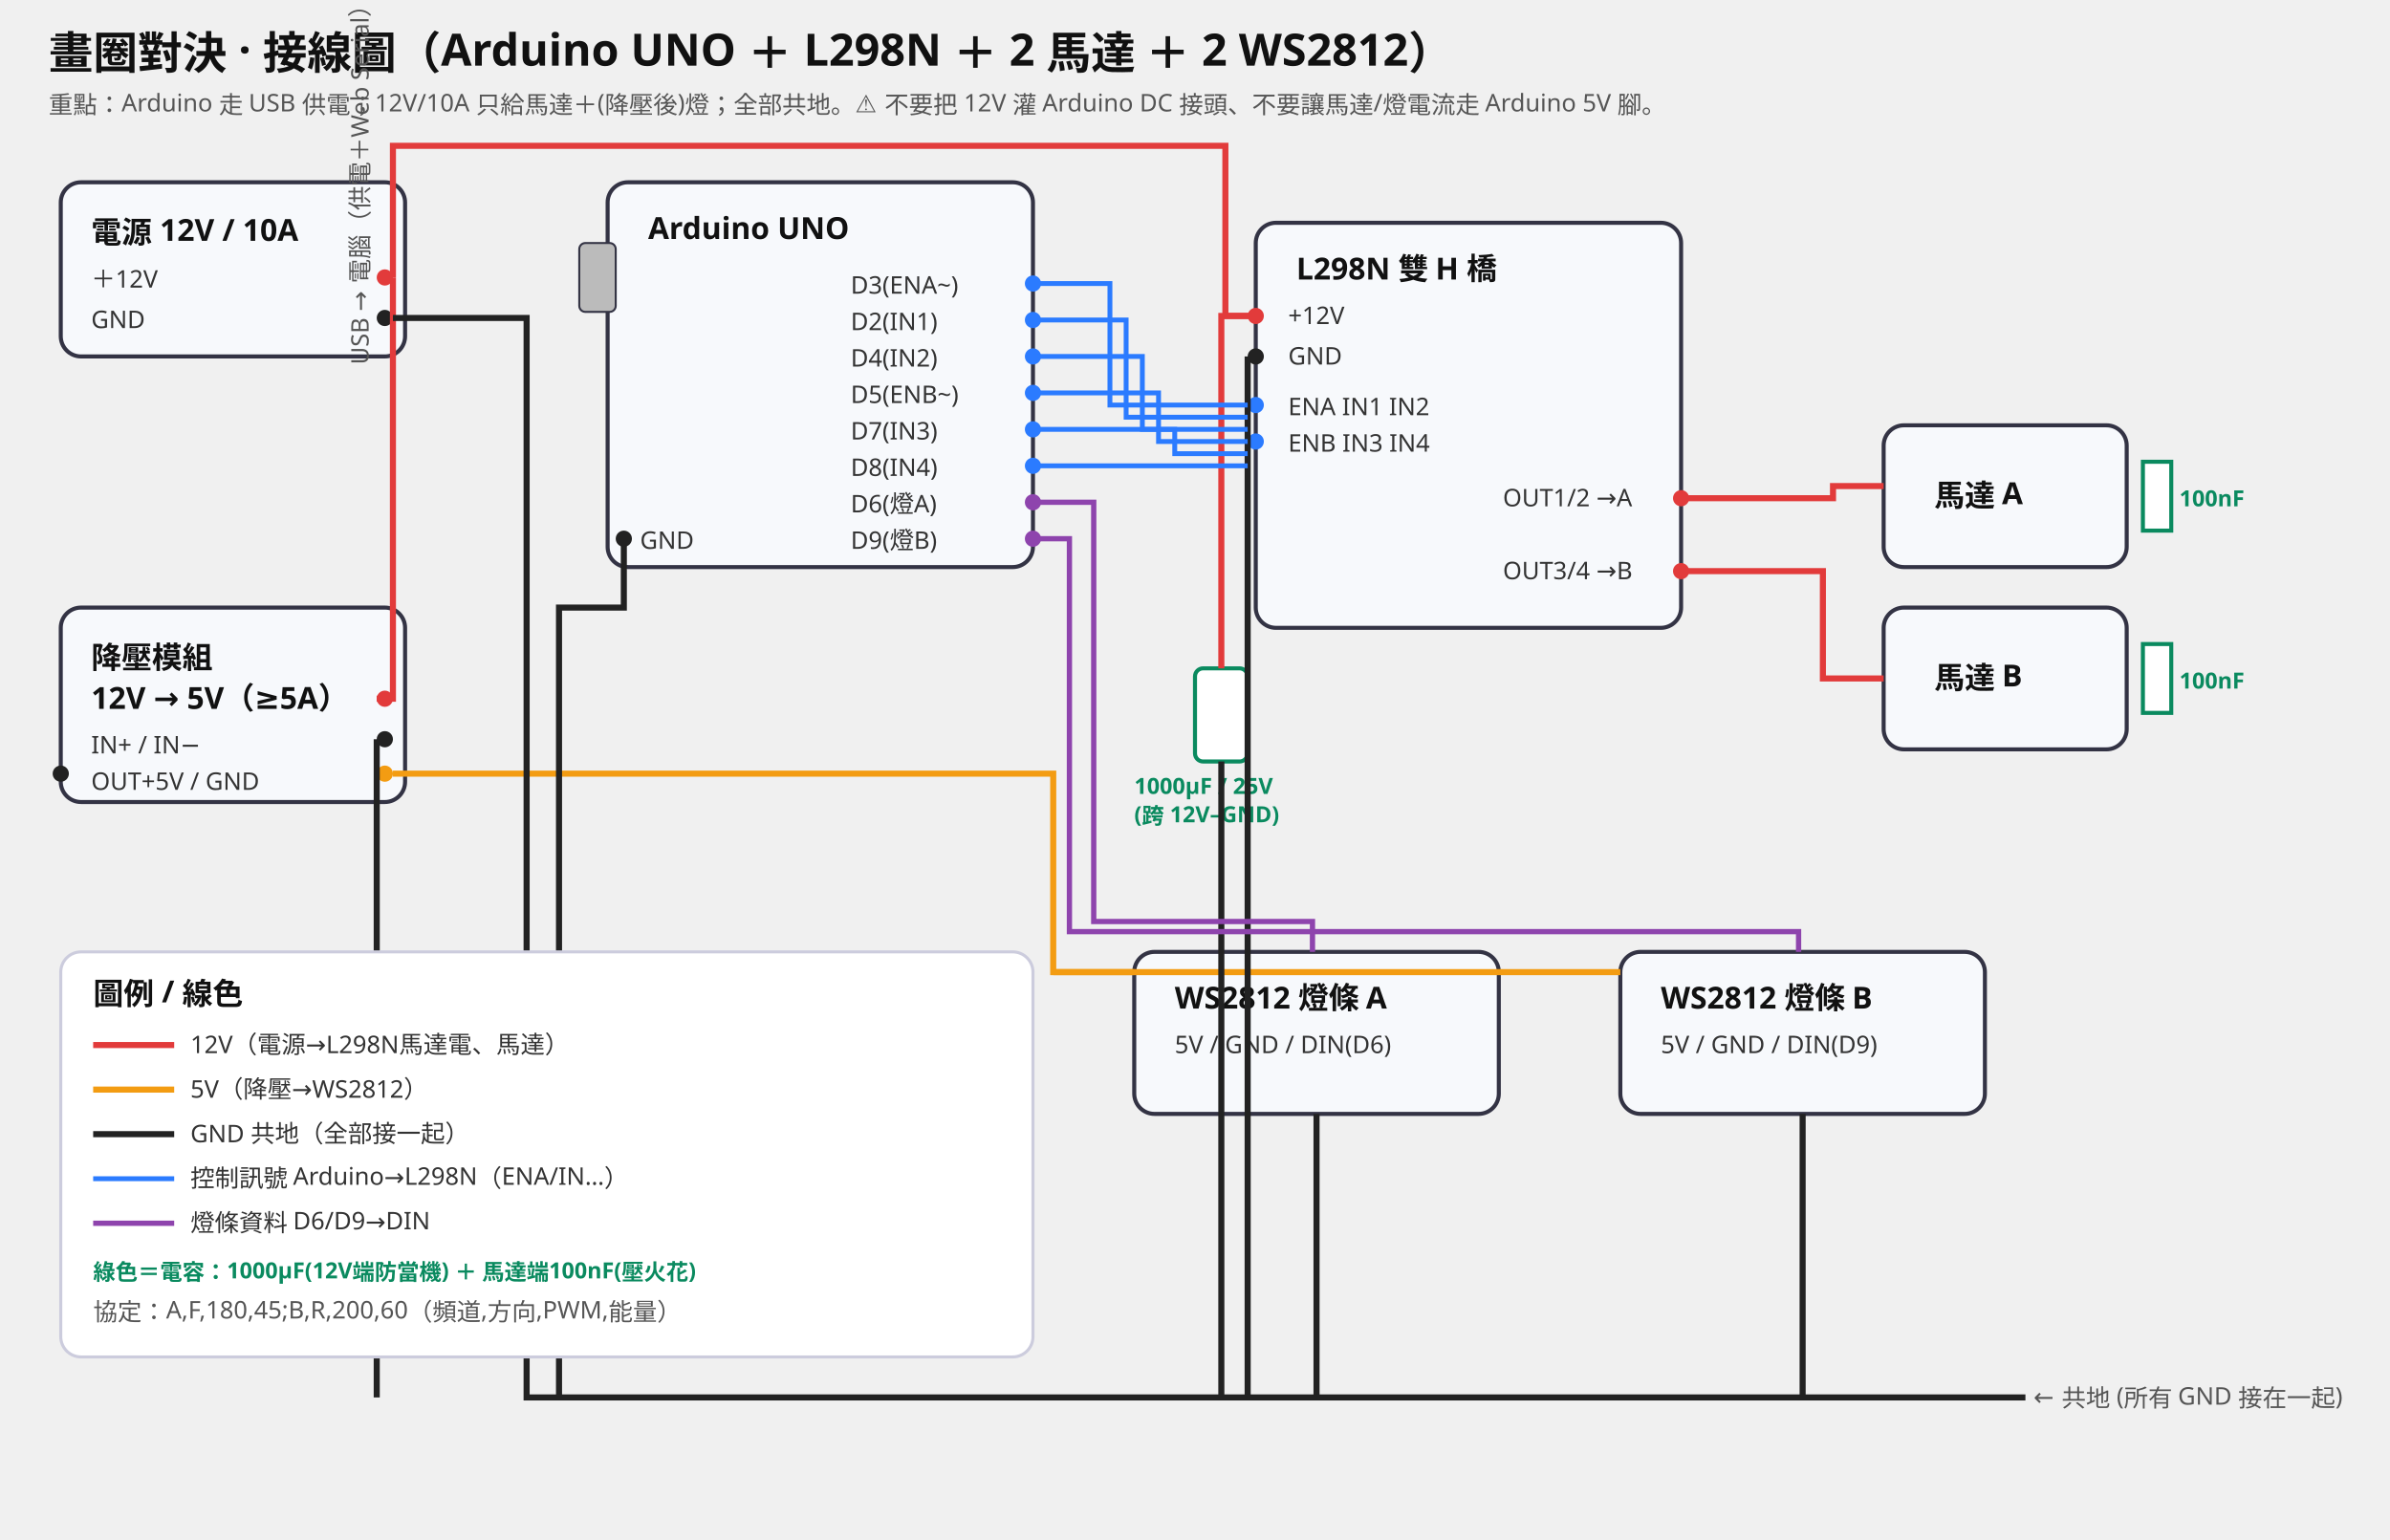
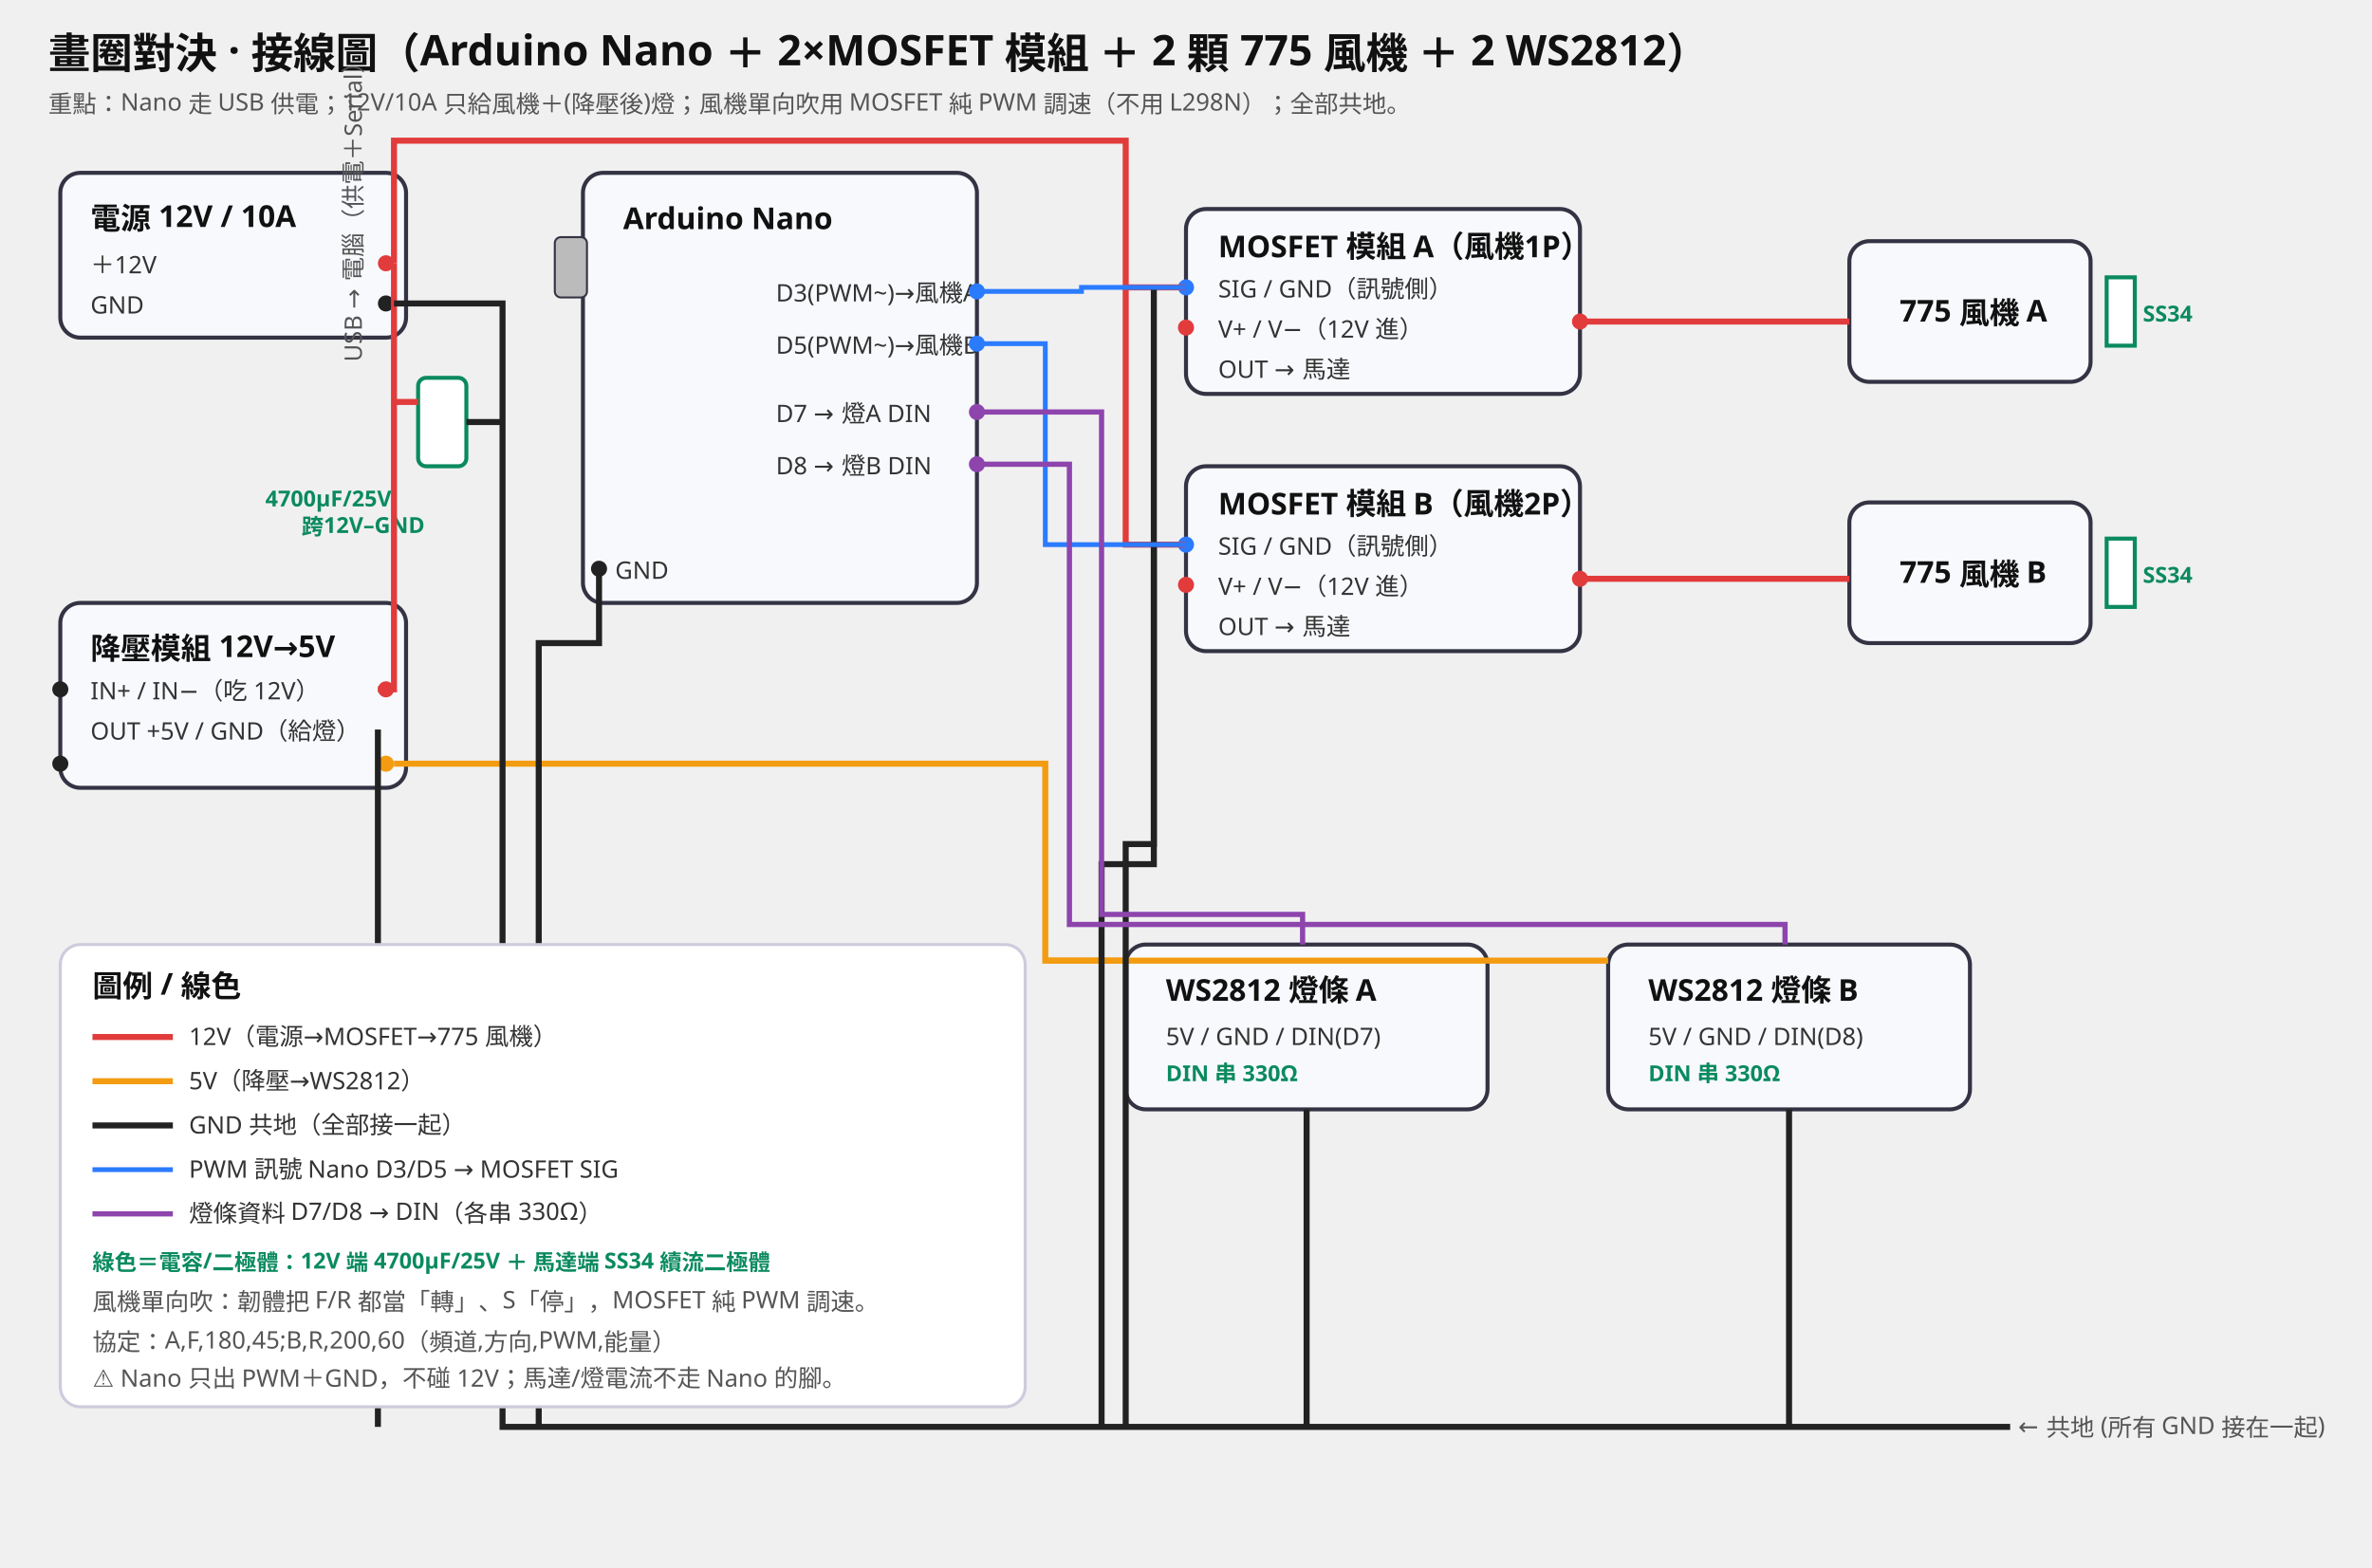
- <svg xmlns="http://www.w3.org/2000/svg" width="1180" height="760" viewBox="0 0 1180 760" font-family="system-ui,'Microsoft JhengHei',sans-serif">
+ <svg xmlns="http://www.w3.org/2000/svg" width="1180" height="780" viewBox="0 0 1180 780" font-family="system-ui,'Microsoft JhengHei',sans-serif">
  <defs>
    <marker id="arw" markerWidth="9" markerHeight="9" refX="7" refY="4.5" orient="auto">
      <path d="M0,0 L9,4.5 L0,9 Z" fill="#333" />
    </marker>
    <style>
      .box{fill:#f7f9fc;stroke:#334;stroke-width:2;rx:10}
      .lbl{font-size:15px;fill:#111;font-weight:700}
      .pin{font-size:12px;fill:#333}
      .note{font-size:12px;fill:#555}
      .w12{stroke:#e23b3b;stroke-width:3;fill:none}   /* 12V 紅 */
      .w5{stroke:#f39c12;stroke-width:3;fill:none}     /* 5V 橘 */
      .wg{stroke:#222;stroke-width:3;fill:none}        /* GND 黑 */
-       .ws{stroke:#2b7bff;stroke-width:2.4;fill:none}   /* 訊號 藍 */
+       .ws{stroke:#2b7bff;stroke-width:2.4;fill:none}   /* PWM 訊號 藍 */
      .wd{stroke:#8e44ad;stroke-width:2.6;fill:none}   /* 燈資料 紫 */
      .cap{fill:#fff;stroke:#0a8a5f;stroke-width:2}
      .capT{font-size:11px;fill:#0a8a5f;font-weight:700}
    </style>
  </defs>
-   <text x="24" y="34" font-size="22" font-weight="800" fill="#111">畫圈對決 · 接線圖（Arduino UNO ＋ L298N ＋ 2 馬達 ＋ 2 WS2812）</text>
-   <text x="24" y="56" class="note">重點：Arduino 走 USB 供電；12V/10A 只給馬達＋(降壓後)燈；全部共地。⚠ 不要把 12V 灌 Arduino DC 接頭、不要讓馬達/燈電流走 Arduino 5V 腳。</text>
-   <rect x="30" y="90" width="170" height="86" rx="10" class="box" />
-   <text x="45" y="120" class="lbl">電源 12V / 10A</text>
-   <text x="45" y="142" class="pin">＋12V</text>
-   <circle cx="190" cy="137" r="4" fill="#e23b3b" />
-   <text x="45" y="162" class="pin">GND</text>
-   <circle cx="190" cy="157" r="4" fill="#222" />
-   <rect x="30" y="300" width="170" height="96" rx="10" class="box" />
-   <text x="45" y="330" class="lbl">降壓模組</text>
-   <text x="45" y="350" class="lbl">12V → 5V（≥5A）</text>
-   <text x="45" y="372" class="pin">IN+ / IN−</text>
-   <text x="45" y="390" class="pin">OUT+5V / GND</text>
-   <circle cx="190" cy="345" r="4" fill="#e23b3b" />
-   <circle cx="190" cy="365" r="4" fill="#222" />
-   <circle cx="190" cy="382" r="4" fill="#f39c12" />
-   <circle cx="30" cy="382" r="4" fill="#222" />
-   <rect x="300" y="90" width="210" height="190" rx="10" class="box" />
-   <text x="320" y="118" class="lbl">Arduino UNO</text>
-   <rect x="286" y="120" width="18" height="34" rx="3" fill="#bbb" stroke="#334" />
-   <text x="250" y="112" class="note" transform="rotate(-90 250,180)">USB → 電腦（供電＋Web Serial）</text>
-   <text x="420" y="145" class="pin">D3(ENA~)</text>
-   <circle cx="510" cy="140" r="4" fill="#2b7bff" />
-   <text x="420" y="163" class="pin">D2(IN1)</text>
-   <circle cx="510" cy="158" r="4" fill="#2b7bff" />
-   <text x="420" y="181" class="pin">D4(IN2)</text>
-   <circle cx="510" cy="176" r="4" fill="#2b7bff" />
-   <text x="420" y="199" class="pin">D5(ENB~)</text>
-   <circle cx="510" cy="194" r="4" fill="#2b7bff" />
-   <text x="420" y="217" class="pin">D7(IN3)</text>
-   <circle cx="510" cy="212" r="4" fill="#2b7bff" />
-   <text x="420" y="235" class="pin">D8(IN4)</text>
-   <circle cx="510" cy="230" r="4" fill="#2b7bff" />
-   <text x="420" y="253" class="pin">D6(燈A)</text>
-   <circle cx="510" cy="248" r="4" fill="#8e44ad" />
-   <text x="420" y="271" class="pin">D9(燈B)</text>
-   <circle cx="510" cy="266" r="4" fill="#8e44ad" />
-   <text x="316" y="271" class="pin">GND</text>
-   <circle cx="308" cy="266" r="4" fill="#222" />
-   <rect x="620" y="110" width="210" height="200" rx="10" class="box" />
-   <text x="640" y="138" class="lbl">L298N 雙 H 橋</text>
-   <text x="636" y="160" class="pin">+12V</text>
-   <circle cx="620" cy="156" r="4" fill="#e23b3b" />
-   <text x="636" y="180" class="pin">GND</text>
-   <circle cx="620" cy="176" r="4" fill="#222" />
-   <text x="636" y="205" class="pin">ENA IN1 IN2</text>
-   <text x="636" y="223" class="pin">ENB IN3 IN4</text>
-   <circle cx="620" cy="200" r="4" fill="#2b7bff" />
-   <circle cx="620" cy="218" r="4" fill="#2b7bff" />
-   <text x="742" y="250" class="pin">OUT1/2 →A</text>
-   <circle cx="830" cy="246" r="4" fill="#e23b3b" />
-   <text x="742" y="286" class="pin">OUT3/4 →B</text>
-   <circle cx="830" cy="282" r="4" fill="#e23b3b" />
-   <rect x="930" y="210" width="120" height="70" rx="10" class="box" />
-   <text x="955" y="250" class="lbl">馬達 A</text>
-   <rect x="930" y="300" width="120" height="70" rx="10" class="box" />
-   <text x="955" y="340" class="lbl">馬達 B</text>
-   <rect x="1058" y="228" width="14" height="34" class="cap" />
-   <text x="1076" y="250" class="capT">100nF</text>
-   <rect x="1058" y="318" width="14" height="34" class="cap" />
-   <text x="1076" y="340" class="capT">100nF</text>
-   <rect x="560" y="470" width="180" height="80" rx="10" class="box" />
+   <text x="24" y="34" font-size="21" font-weight="800" fill="#111">畫圈對決 · 接線圖（Arduino Nano ＋ 2×MOSFET 模組 ＋ 2 顆 775 風機 ＋ 2 WS2812）</text>
+   <text x="24" y="56" class="note">重點：Nano 走 USB 供電；12V/10A 只給風機＋(降壓後)燈；風機單向吹用 MOSFET 純 PWM 調速（不用 L298N）；全部共地。</text>
+   <rect x="30" y="86" width="172" height="82" rx="10" class="box" />
+   <text x="45" y="114" class="lbl">電源 12V / 10A</text>
+   <text x="45" y="136" class="pin">＋12V</text>
+   <circle cx="192" cy="131" r="4" fill="#e23b3b" />
+   <text x="45" y="156" class="pin">GND</text>
+   <circle cx="192" cy="151" r="4" fill="#222" />
+   <rect x="30" y="300" width="172" height="92" rx="10" class="box" />
+   <text x="45" y="328" class="lbl">降壓模組 12V→5V</text>
+   <text x="45" y="348" class="pin">IN+ / IN−（吃 12V）</text>
+   <text x="45" y="368" class="pin">OUT +5V / GND（給燈）</text>
+   <circle cx="192" cy="343" r="4" fill="#e23b3b" />
+   <circle cx="30" cy="343" r="4" fill="#222" />
+   <circle cx="192" cy="380" r="4" fill="#f39c12" />
+   <circle cx="30" cy="380" r="4" fill="#222" />
+   <rect x="290" y="86" width="196" height="214" rx="10" class="box" />
+   <text x="310" y="114" class="lbl">Arduino Nano</text>
+   <rect x="276" y="118" width="16" height="30" rx="3" fill="#bbb" stroke="#334" />
+   <text x="250" y="110" class="note" transform="rotate(-90 250,180)">USB → 電腦（供電＋Serial）</text>
+   <text x="386" y="150" class="pin">D3(PWM~)→風機A</text>
+   <circle cx="486" cy="145" r="4" fill="#2b7bff" />
+   <text x="386" y="176" class="pin">D5(PWM~)→風機B</text>
+   <circle cx="486" cy="171" r="4" fill="#2b7bff" />
+   <text x="386" y="210" class="pin">D7 → 燈A DIN</text>
+   <circle cx="486" cy="205" r="4" fill="#8e44ad" />
+   <text x="386" y="236" class="pin">D8 → 燈B DIN</text>
+   <circle cx="486" cy="231" r="4" fill="#8e44ad" />
+   <text x="306" y="288" class="pin">GND</text>
+   <circle cx="298" cy="283" r="4" fill="#222" />
+   <rect x="590" y="104" width="196" height="92" rx="10" class="box" />
+   <text x="606" y="128" class="lbl">MOSFET 模組 A（風機1P）</text>
+   <text x="606" y="148" class="pin">SIG / GND（訊號側）</text>
+   <circle cx="590" cy="143" r="4" fill="#2b7bff" />
+   <text x="606" y="168" class="pin">V+ / V−（12V 進）</text>
+   <circle cx="590" cy="163" r="4" fill="#e23b3b" />
+   <text x="606" y="188" class="pin">OUT → 馬達</text>
+   <circle cx="786" cy="160" r="4" fill="#e23b3b" />
+   <rect x="590" y="232" width="196" height="92" rx="10" class="box" />
+   <text x="606" y="256" class="lbl">MOSFET 模組 B（風機2P）</text>
+   <text x="606" y="276" class="pin">SIG / GND（訊號側）</text>
+   <circle cx="590" cy="271" r="4" fill="#2b7bff" />
+   <text x="606" y="296" class="pin">V+ / V−（12V 進）</text>
+   <circle cx="590" cy="291" r="4" fill="#e23b3b" />
+   <text x="606" y="316" class="pin">OUT → 馬達</text>
+   <circle cx="786" cy="288" r="4" fill="#e23b3b" />
+   <rect x="920" y="120" width="120" height="70" rx="10" class="box" />
+   <text x="945" y="160" class="lbl">775 風機 A</text>
+   <rect x="920" y="250" width="120" height="70" rx="10" class="box" />
+   <text x="945" y="290" class="lbl">775 風機 B</text>
+   <rect x="1048" y="138" width="14" height="34" class="cap" />
+   <text x="1066" y="160" class="capT">SS34</text>
+   <rect x="1048" y="268" width="14" height="34" class="cap" />
+   <text x="1066" y="290" class="capT">SS34</text>
+   <rect x="560" y="470" width="180" height="82" rx="10" class="box" />
  <text x="580" y="498" class="lbl">WS2812 燈條 A</text>
-   <text x="580" y="520" class="pin">5V / GND / DIN(D6)</text>
-   <rect x="800" y="470" width="180" height="80" rx="10" class="box" />
+   <text x="580" y="520" class="pin">5V / GND / DIN(D7)</text>
+   <text x="580" y="538" class="capT">DIN 串 330Ω</text>
+   <rect x="800" y="470" width="180" height="82" rx="10" class="box" />
  <text x="820" y="498" class="lbl">WS2812 燈條 B</text>
-   <text x="820" y="520" class="pin">5V / GND / DIN(D9)</text>
-   <rect x="590" y="330" width="26" height="46" rx="4" class="cap" />
-   <text x="560" y="392" class="capT">1000µF / 25V</text>
-   <text x="560" y="406" class="capT">(跨 12V–GND)</text>
-   <path class="w12" d="M194,137 V72 H605 V156 H620" />
-   <path class="w12" d="M194,137 V345 H186" />
-   <path class="w12" d="M603,330 V156 H620" />
-   <path class="w12" d="M830,246 H905 V240 H930" />
-   <path class="w12" d="M830,282 H900 V335 H930" />
-   <path class="w5" d="M194,382 H520 V480 H560" />
-   <path class="w5" d="M520,480 H800" />
-   <path class="wg" d="M194,157 H260 V690 H1000" />
-   <path class="wg" d="M186,365 V690" />
-   <path class="wg" d="M616,176 V690" />
-   <path class="wg" d="M603,376 V690" />
-   <path class="wg" d="M308,266 V300 H276 V690" />
-   <path class="wg" d="M650,550 V690" />
-   <path class="wg" d="M890,550 V690" />
-   <text x="1004" y="694" class="note">← 共地 (所有 GND 接在一起)</text>
-   <path class="ws" d="M510,140 H548 V200 H616" />
-   <path class="ws" d="M510,158 H556 V206 H616" />
-   <path class="ws" d="M510,176 H564 V212 H616" />
-   <path class="ws" d="M510,194 H572 V218 H616" />
-   <path class="ws" d="M510,212 H580 V224 H616" />
-   <path class="ws" d="M510,230 H588 V230 H616" />
-   <path class="wd" d="M510,248 H540 V455 H648 V470" />
-   <path class="wd" d="M510,266 H528 V460 H888 V470" />
-   <rect x="30" y="470" width="480" height="200" rx="10" fill="#fff" stroke="#ccd" stroke-width="1.5" />
+   <text x="820" y="520" class="pin">5V / GND / DIN(D8)</text>
+   <text x="820" y="538" class="capT">DIN 串 330Ω</text>
+   <rect x="208" y="188" width="24" height="44" rx="4" class="cap" />
+   <text x="132" y="252" class="capT">4700µF/25V</text>
+   <text x="150" y="266" class="capT">跨12V–GND</text>
+   <path class="w12" d="M196,131 V70 H560 V271 H590" />
+   <path class="w12" d="M560,143 H590" />
+   <path class="w12" d="M196,131 V343 H188" />
+   <path class="w12" d="M196,200 H208" />
+   <path class="w12" d="M786,160 H920" />
+   <path class="w12" d="M786,288 H920" />
+   <path class="w5" d="M196,380 H520 V478 H560" />
+   <path class="w5" d="M520,478 H800" />
+   <path class="wg" d="M196,151 H250 V710 H1000" />
+   <path class="wg" d="M188,363 V710" />
+   <path class="wg" d="M298,283 V320 H268 V710" />
+   <path class="wg" d="M574,143 V420 H560 V710" />
+   <path class="wg" d="M574,271 V430 H548 V710" />
+   <path class="wg" d="M232,210 H250" />
+   <path class="wg" d="M650,552 V710" />
+   <path class="wg" d="M890,552 V710" />
+   <text x="1004" y="714" class="note">← 共地 (所有 GND 接在一起)</text>
+   <path class="ws" d="M486,145 H538 V143 H590" />
+   <path class="ws" d="M486,171 H520 V271 H590" />
+   <path class="wd" d="M486,205 H548 V455 H648 V470" />
+   <path class="wd" d="M486,231 H532 V460 H888 V470" />
+   <rect x="30" y="470" width="480" height="230" rx="10" fill="#fff" stroke="#ccd" stroke-width="1.5" />
  <text x="46" y="496" class="lbl">圖例 / 線色</text>
  <line x1="46" y1="516" x2="86" y2="516" class="w12" />
-   <text x="94" y="520" class="pin">12V（電源→L298N馬達電、馬達）</text>
+   <text x="94" y="520" class="pin">12V（電源→MOSFET→775 風機）</text>
  <line x1="46" y1="538" x2="86" y2="538" class="w5" />
  <text x="94" y="542" class="pin">5V（降壓→WS2812）</text>
  <line x1="46" y1="560" x2="86" y2="560" class="wg" />
  <text x="94" y="564" class="pin">GND 共地（全部接一起）</text>
  <line x1="46" y1="582" x2="86" y2="582" class="ws" />
-   <text x="94" y="586" class="pin">控制訊號 Arduino→L298N（ENA/IN…）</text>
+   <text x="94" y="586" class="pin">PWM 訊號 Nano D3/D5 → MOSFET SIG</text>
  <line x1="46" y1="604" x2="86" y2="604" class="wd" />
-   <text x="94" y="608" class="pin">燈條資料 D6/D9→DIN</text>
-   <text x="46" y="632" class="capT">綠色＝電容：1000µF(12V端防當機) ＋ 馬達端100nF(壓火花)</text>
-   <text x="46" y="652" class="note">協定：A,F,180,45;B,R,200,60（頻道,方向,PWM,能量）</text>
+   <text x="94" y="608" class="pin">燈條資料 D7/D8 → DIN（各串 330Ω）</text>
+   <text x="46" y="632" class="capT">綠色＝電容/二極體：12V 端 4700µF/25V ＋ 馬達端 SS34 續流二極體</text>
+   <text x="46" y="652" class="note">風機單向吹：韌體把 F/R 都當「轉」、S「停」，MOSFET 純 PWM 調速。</text>
+   <text x="46" y="672" class="note">協定：A,F,180,45;B,R,200,60（頻道,方向,PWM,能量）</text>
+   <text x="46" y="690" class="note">⚠ Nano 只出 PWM＋GND，不碰 12V；馬達/燈電流不走 Nano 的腳。</text>
</svg>
